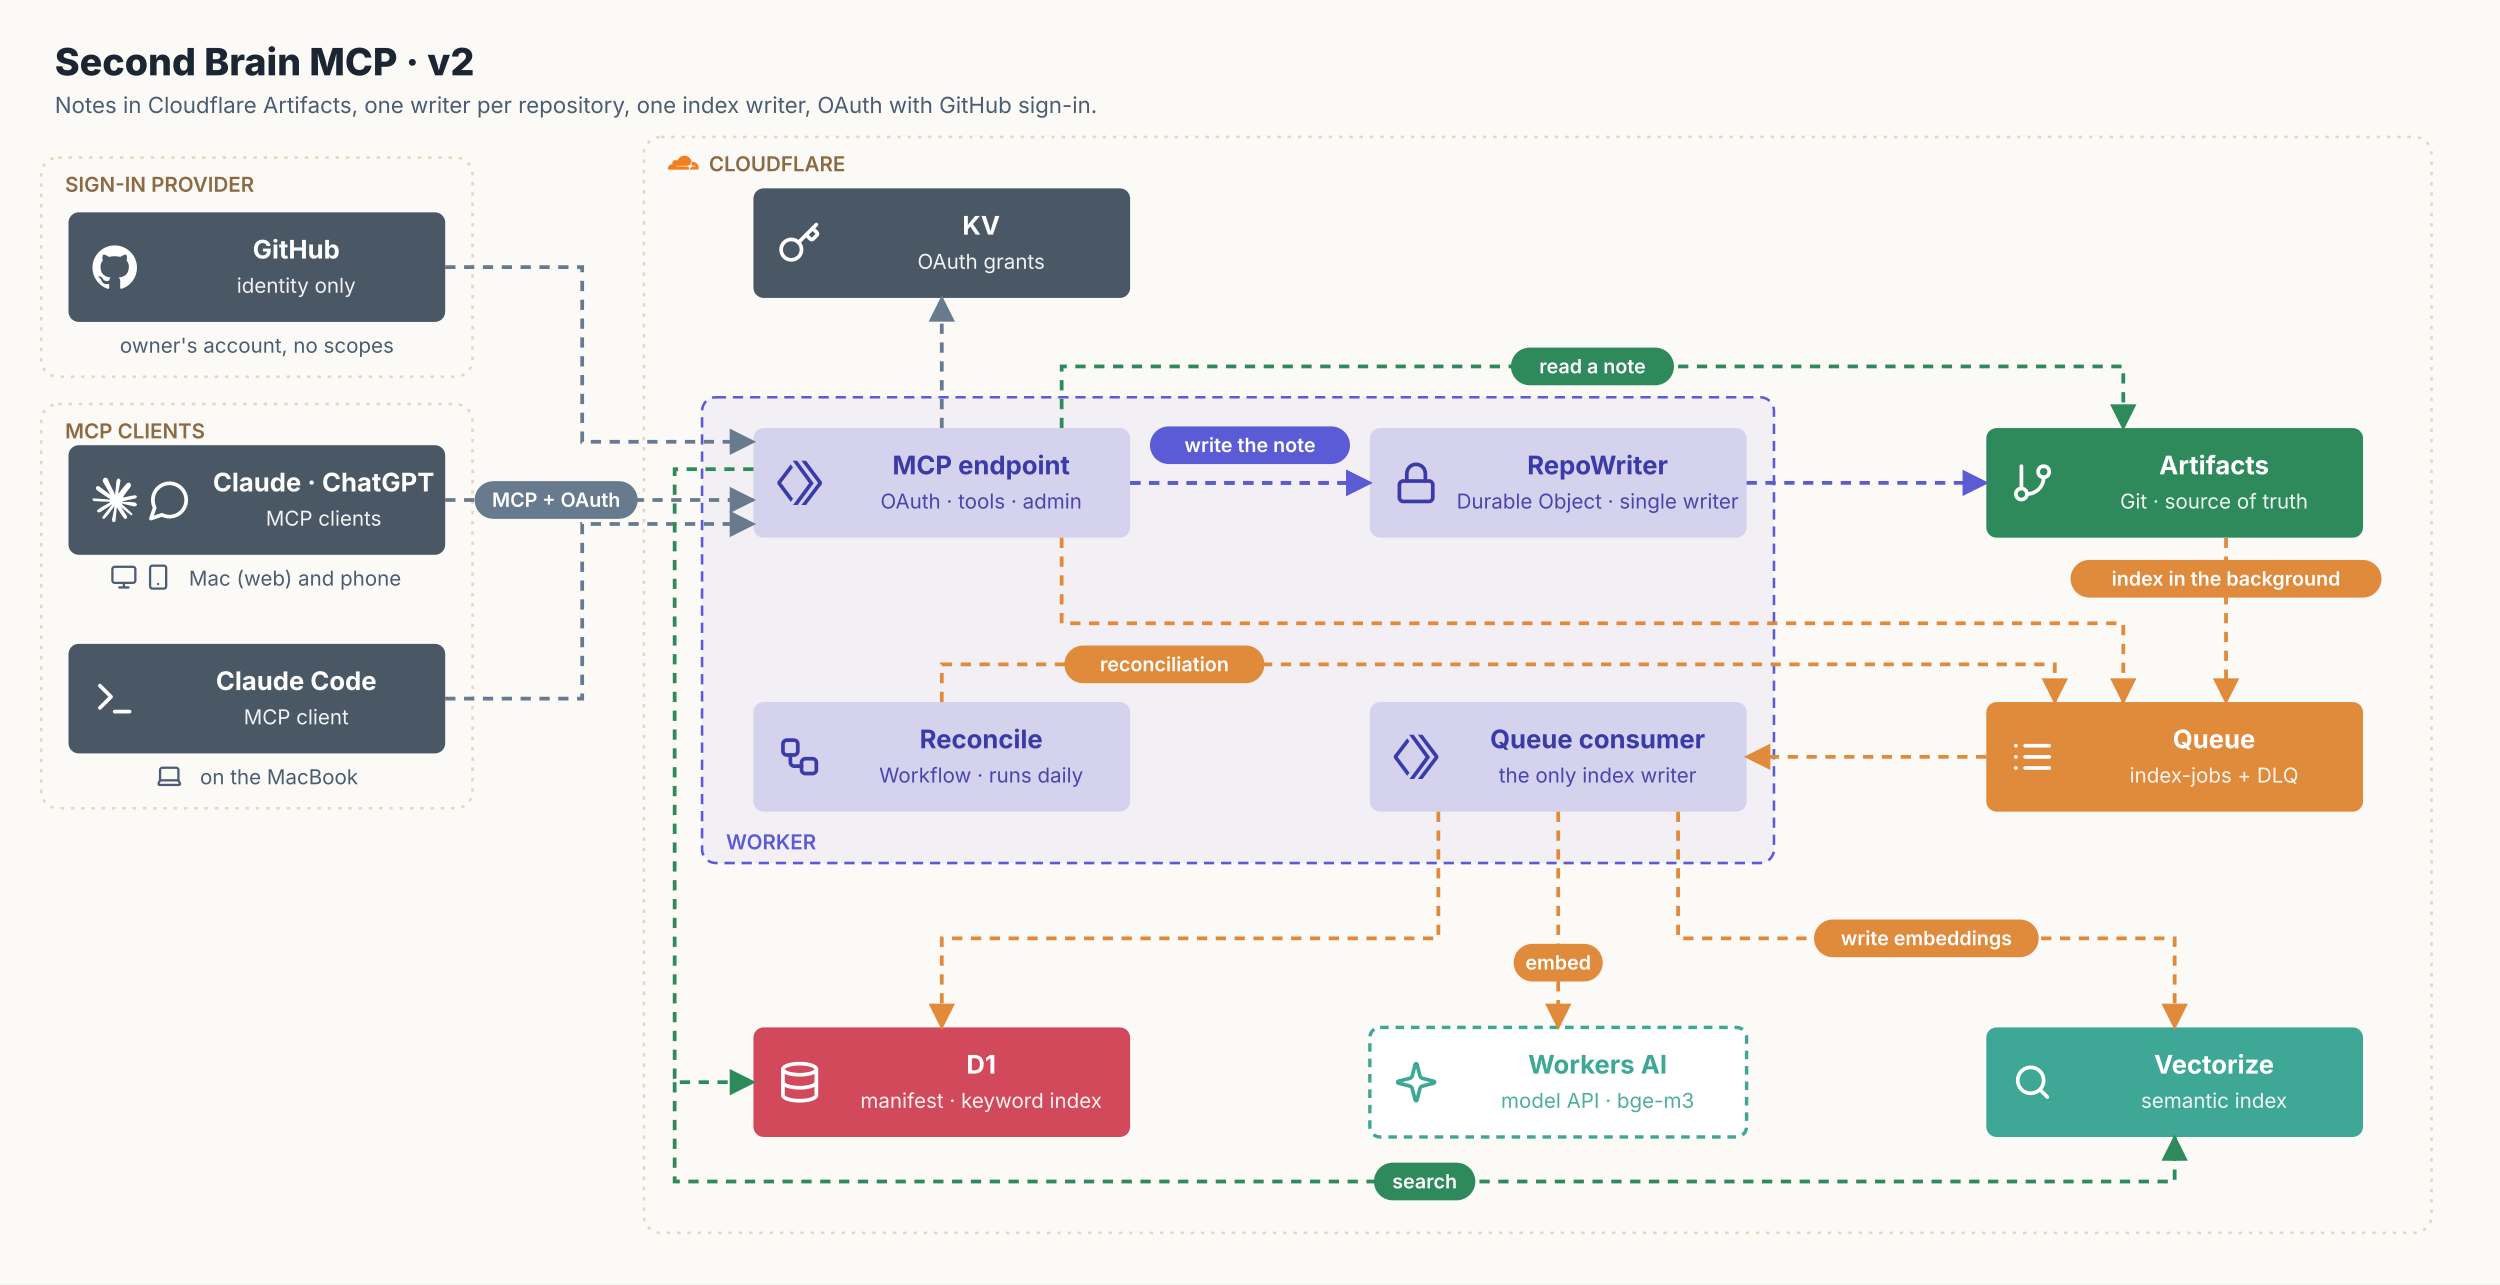
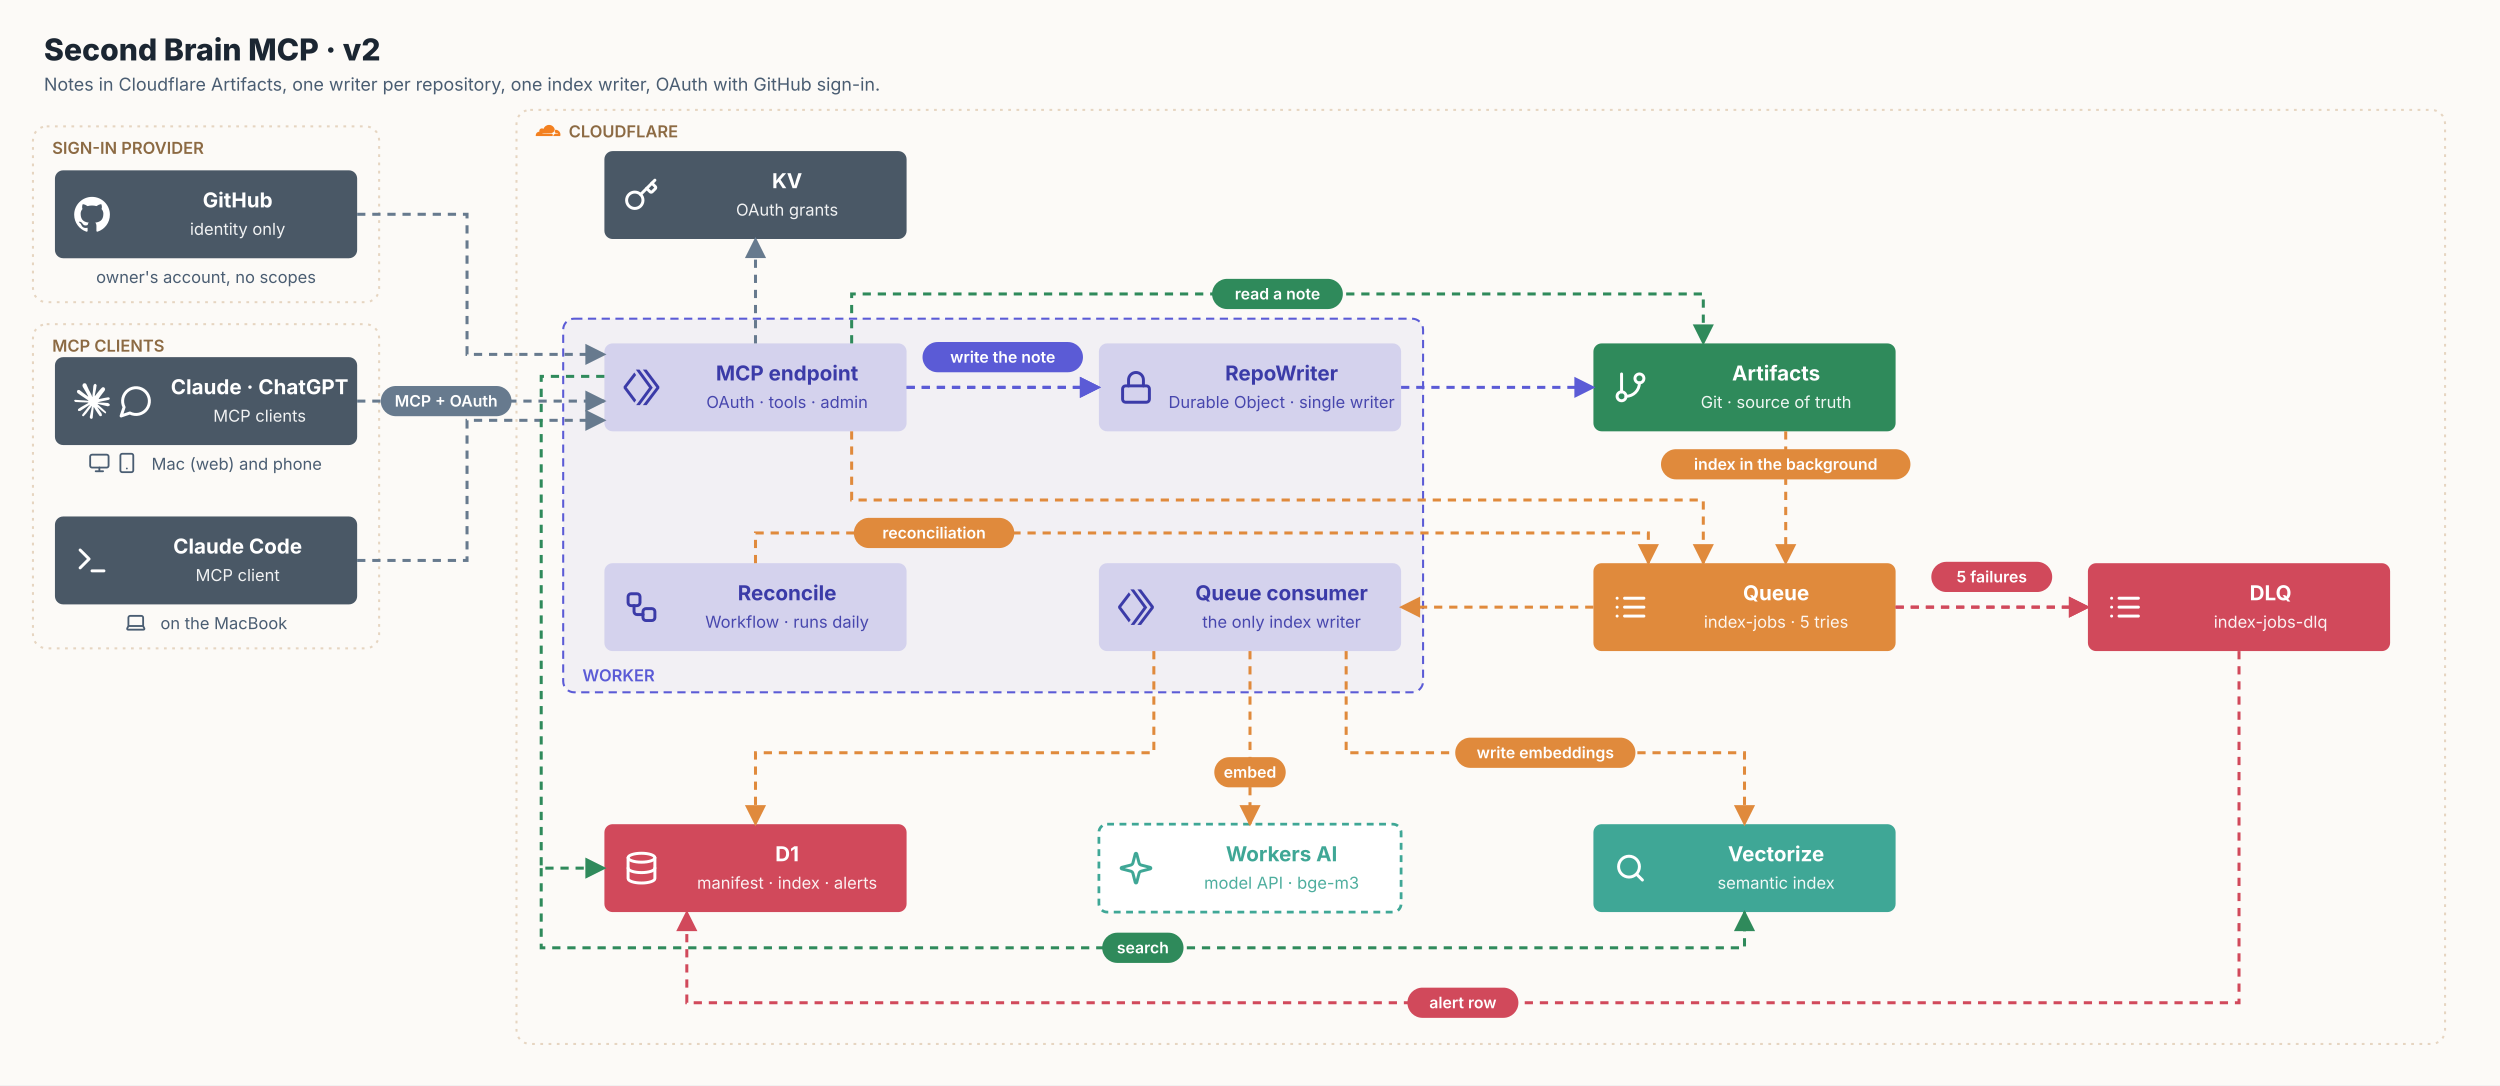
- <svg xmlns="http://www.w3.org/2000/svg" viewBox="0 0 1460 750" width="1460" height="750" font-family="Onest, Inter, system-ui, sans-serif">
+ <svg xmlns="http://www.w3.org/2000/svg" viewBox="0 0 1820 790" width="1820" height="790" font-family="Onest, Inter, system-ui, sans-serif">
  <defs>
    <marker id="m" viewBox="0 0 10 10" refX="9" refY="5" markerWidth="8" markerHeight="8" orient="auto-start-reverse">
      <path d="M0,0 L10,5 L0,10 z" fill="#677A8E" />
    </marker>
    <marker id="m-auth" viewBox="0 0 10 10" refX="9" refY="5" markerWidth="7" markerHeight="7" orient="auto-start-reverse">
      <path d="M0,0 L10,5 L0,10 z" fill="#677A8E" />
    </marker>
    <marker id="m-write" viewBox="0 0 10 10" refX="9" refY="5" markerWidth="7" markerHeight="7" orient="auto-start-reverse">
      <path d="M0,0 L10,5 L0,10 z" fill="#5B5BD6" />
    </marker>
    <marker id="m-index" viewBox="0 0 10 10" refX="9" refY="5" markerWidth="7" markerHeight="7" orient="auto-start-reverse">
      <path d="M0,0 L10,5 L0,10 z" fill="#E08A3C" />
    </marker>
    <marker id="m-read" viewBox="0 0 10 10" refX="9" refY="5" markerWidth="7" markerHeight="7" orient="auto-start-reverse">
      <path d="M0,0 L10,5 L0,10 z" fill="#2F8A5B" />
    </marker>
+     <marker id="m-fail" viewBox="0 0 10 10" refX="9" refY="5" markerWidth="7" markerHeight="7" orient="auto-start-reverse">
+       <path d="M0,0 L10,5 L0,10 z" fill="#D1495B" />
+     </marker>
    <marker id="ms" viewBox="0 0 10 10" refX="9" refY="5" markerWidth="8" markerHeight="8" orient="auto-start-reverse">
      <path d="M0,0 L10,5 L0,10 z" fill="#677A8E" />
    </marker>
    <style>.t{fill:#fff;font-size:15px;font-weight:700}.s{fill:#fff;font-size:12px;opacity:.92}.c{fill:#4A5D72;font-size:12px}
.a{fill:none;stroke:#677A8E;stroke-width:1.6;stroke-dasharray:6 5}.p{fill:#fff;font-size:11.5px;font-weight:600}
.h{fill:#1B2632;font-size:22px;font-weight:800}.hs{fill:#4A5D72;font-size:13px}.g{fill:none;stroke:#E6D5C1;stroke-width:1.5;stroke-dasharray:2 4}.gl{fill:#8C6A43;font-size:12px;font-weight:600}.lg{fill:#1B2632;font-size:13px;font-weight:600}.ft{font-size:12px;font-weight:700;letter-spacing:.06em}</style>
  </defs>
  <rect width="100%" height="100%" fill="#FCFAF7" />
  <text x="32" y="44" class="h">Second Brain MCP · v2</text>
  <text x="32" y="66" class="hs">Notes in Cloudflare Artifacts, one writer per repository, one index writer, OAuth with GitHub sign-in.</text>
-   <rect x="376" y="80" width="1044" height="640" rx="10" class="g" />
+   <rect x="376" y="80" width="1404" height="680" rx="10" class="g" />
  <path transform="translate(390,86) scale(0.75)" d="M16.509 16.845c.147-.507.091-.971-.155-1.315-.225-.316-.605-.499-1.062-.52l-8.659-.112a.156.156 0 0 1-.133-.071c-.028-.042-.035-.099-.021-.155.028-.084.112-.148.204-.156l8.736-.112c1.035-.049 2.16-.887 2.554-1.914l.499-1.301c.021-.056.029-.113.015-.168-.562-2.546-2.835-4.445-5.55-4.445-2.504 0-4.628 1.618-5.388 3.861-.493-.366-1.119-.562-1.794-.499-1.203.119-2.167 1.083-2.286 2.286-.028.31-.007.613.064.894C1.568 13.171 0 14.775 0 16.752c0 .175.014.351.035.527.014.083.084.147.169.147h15.981c.091 0 .176-.065.203-.155l.12-.427zm2.757-5.563c-.077 0-.161 0-.238.011-.057 0-.105.042-.127.098l-.338 1.174c-.147.507-.092.971.154 1.316.226.316.606.498 1.062.519l1.844.113c.056 0 .105.026.133.07.028.043.035.107.021.156-.028.084-.113.148-.204.155l-1.921.112c-1.041.049-2.158.887-2.553 1.914l-.141.358c-.028.071.021.142.099.142h6.598c.077 0 .147-.049.169-.126.112-.408.176-.837.176-1.28 0-2.603-2.125-4.727-4.734-4.727" fill="#F38020" />
  <text x="414" y="100" class="gl">CLOUDFLARE</text>
  <rect x="24" y="92" width="252" height="128" rx="10" class="g" />
  <text x="38" y="112" class="gl">SIGN-IN PROVIDER</text>
  <rect x="40" y="124" width="220" height="64" rx="6" fill="#4A5866" />
  <path transform="translate(54,143) scale(1.083333)" d="M12 .297c-6.63 0-12 5.373-12 12 0 5.303 3.438 9.8 8.205 11.385.6.113.82-.258.82-.577 0-.285-.01-1.04-.015-2.04-3.338.724-4.042-1.61-4.042-1.61C4.422 18.07 3.633 17.7 3.633 17.7c-1.087-.744.084-.729.084-.729 1.205.084 1.838 1.236 1.838 1.236 1.07 1.835 2.809 1.305 3.495.998.108-.776.417-1.305.76-1.605-2.665-.3-5.466-1.332-5.466-5.93 0-1.31.465-2.38 1.235-3.22-.135-.303-.54-1.523.105-3.176 0 0 1.005-.322 3.3 1.23.96-.267 1.98-.399 3-.405 1.02.006 2.04.138 3 .405 2.28-1.552 3.285-1.23 3.285-1.23.645 1.653.24 2.873.12 3.176.765.84 1.23 1.91 1.23 3.22 0 4.61-2.805 5.625-5.475 5.92.42.36.81 1.096.81 2.22 0 1.606-.015 2.896-.015 3.286 0 .315.21.69.825.57C20.565 22.092 24 17.592 24 12.297c0-6.627-5.373-12-12-12" fill="#fff" />
  <text x="173.0" y="151" text-anchor="middle" class="t" style="fill:#fff">GitHub</text>
  <text x="173.0" y="171" text-anchor="middle" class="s" style="fill:#fff">identity only</text>
  <text x="150.0" y="206" text-anchor="middle" class="c">owner's account, no scopes</text>
  <rect x="24" y="236" width="252" height="236" rx="10" class="g" />
  <text x="38" y="256" class="gl">MCP CLIENTS</text>
  <rect x="40" y="260" width="220" height="64" rx="6" fill="#4A5866" />
  <path transform="translate(54,279) scale(1.083333)" d="m4.714 15.956 4.717-2.647.079-.231-.079-.128h-.231l-.789-.049-2.696-.073-2.337-.097-2.265-.121-.571-.121-.534-.704.055-.352.48-.322.686.061 1.518.103 2.277.158 1.651.097 2.447.255h.389l.055-.158-.134-.097-.103-.097L6.973 9.836l-2.55-1.688-1.336-.971-.723-.492-.364-.461-.158-1.008.656-.723.88.061.225.061.892.686 1.906 1.475 2.489 1.834.364.303.146-.103.018-.073-.164-.273-1.354-2.447-1.445-2.489-.643-1.032-.17-.619c-.061-.255-.103-.467-.103-.729L6.287.134 6.7 0l.996.134.419.364.619 1.415 1.002 2.228 1.554 3.03.455.898.243.832.091.255h.158v-.146l.128-1.706.237-2.095.231-2.696.079-.759.376-.911.747-.492.583.279.48.686-.067.443-.285 1.852-.559 2.902-.364 1.943h.212l.243-.243.984-1.305 1.651-2.064.729-.82.85-.905.546-.431h1.032l.759 1.129-.34 1.166-1.062 1.348-.88 1.141-1.263 1.7-.789 1.36.073.109.188-.018 2.853-.607 1.542-.279 1.84-.316.832.389.091.395-.328.807-1.967.486-2.307.461-3.436.814-.043.03.049.061 1.548.146.662.036h1.621l3.018.225.789.522.474.638-.079.486-1.214.619-1.639-.389-3.825-.911-1.311-.328h-.182v.109l1.093 1.069 2.003 1.809 2.507 2.331.128.577-.322.455-.34-.049-2.204-1.657-.85-.747-1.925-1.621h-.128v.17l.443.65 2.344 3.521.121 1.081-.17.352-.607.212-.668-.121-1.372-1.925L14.38 17.959l-1.141-1.943-.14.079-.674 7.255-.316.37-.729.279-.607-.461-.322-.747.322-1.475.389-1.925.316-1.53.285-1.9.17-.631-.012-.043-.14.018-1.433 1.967-2.18 2.945-1.724 1.846-.413.164-.716-.37.067-.662.401-.589 2.386-3.036 1.439-1.882.929-1.087-.006-.158h-.055l-6.338 4.116-1.129.146-.486-.455.061-.747.231-.243 1.906-1.311Z" fill="#fff" />
  <g transform="translate(86,279) scale(1.083333)" fill="none" stroke="#fff" stroke-width="2" stroke-linecap="round" stroke-linejoin="round">
    <path d="M7.9 20A9 9 0 1 0 4 16.1L2 22z" />
  </g>
  <text x="189.0" y="287" text-anchor="middle" class="t" style="fill:#fff">Claude · ChatGPT</text>
  <text x="189.0" y="307" text-anchor="middle" class="s" style="fill:#fff">MCP clients</text>
  <g transform="translate(64.3,329) scale(0.67)" fill="none" stroke="#4A5D72" stroke-width="2" stroke-linecap="round" stroke-linejoin="round">
    <rect width="20" height="14" x="2" y="3" rx="2" />
    <path d="M8 21h8M12 17v4" />
  </g>
  <g transform="translate(84.3,329) scale(0.67)" fill="none" stroke="#4A5D72" stroke-width="2" stroke-linecap="round" stroke-linejoin="round">
    <rect width="14" height="20" x="5" y="2" rx="2" ry="2" />
    <path d="M12 18h.01" />
  </g>
  <text x="110.3" y="342" class="c">Mac (web) and phone</text>
  <rect x="40" y="376" width="220" height="64" rx="6" fill="#4A5866" />
  <g transform="translate(54,395) scale(1.083333)" fill="none" stroke="#fff" stroke-width="2" stroke-linecap="round" stroke-linejoin="round">
    <path d="m4 17 6-6-6-6" />
    <path d="M12 19h8" />
  </g>
  <text x="173.0" y="403" text-anchor="middle" class="t" style="fill:#fff">Claude Code</text>
  <text x="173.0" y="423" text-anchor="middle" class="s" style="fill:#fff">MCP client</text>
  <g transform="translate(90.8,445) scale(0.67)" fill="none" stroke="#4A5D72" stroke-width="2" stroke-linecap="round" stroke-linejoin="round">
    <path d="M20 16V7a2 2 0 0 0-2-2H6a2 2 0 0 0-2 2v9m16 0H4m16 0 1.28 2.55a1 1 0 0 1-.9 1.45H3.62a1 1 0 0 1-.9-1.45L4 16" />
  </g>
  <text x="116.8" y="458" class="c">on the MacBook</text>
  <rect x="440" y="110" width="220" height="64" rx="6" fill="#4A5866" />
  <g transform="translate(454,129) scale(1.083333)" fill="none" stroke="#fff" stroke-width="2" stroke-linecap="round" stroke-linejoin="round">
    <path d="m15.5 7.5 2.3 2.3a1 1 0 0 0 1.4 0l2.1-2.1a1 1 0 0 0 0-1.4L19 4" />
    <path d="m21 2-9.6 9.6" />
    <circle cx="7.5" cy="15.5" r="5.5" />
  </g>
  <text x="573.0" y="137" text-anchor="middle" class="t" style="fill:#fff">KV</text>
  <text x="573.0" y="157" text-anchor="middle" class="s" style="fill:#fff">OAuth grants</text>
  <rect x="410" y="232" width="626" height="272" rx="8" fill="#5B5BD6" fill-opacity="0.06" stroke="#5B5BD6" stroke-width="1.5" stroke-dasharray="6 4" />
  <text x="424" y="496" class="gl" style="fill:#5B5BD6">WORKER</text>
  <rect x="440" y="250" width="220" height="64" rx="6" fill="#5B5BD6" fill-opacity="0.2" />
  <path transform="translate(454,269) scale(1.083333)" d="m8.213.063 8.879 12.136-8.67 11.739h2.476l8.665-11.735-8.89-12.14Zm4.728 0 9.02 11.992-9.018 11.883h2.496L24 12.656v-1.199L15.434.063ZM7.178 2.02.01 11.398l-.01 1.2 7.203 9.644 1.238-1.676-6.396-8.556 6.361-8.313Z" fill="#3B3BA8" />
  <text x="573.0" y="277" text-anchor="middle" class="t" style="fill:#3B3BA8">MCP endpoint</text>
  <text x="573.0" y="297" text-anchor="middle" class="s" style="fill:#3B3BA8">OAuth · tools · admin</text>
  <rect x="800" y="250" width="220" height="64" rx="6" fill="#5B5BD6" fill-opacity="0.2" />
  <g transform="translate(814,269) scale(1.083333)" fill="none" stroke="#3B3BA8" stroke-width="2" stroke-linecap="round" stroke-linejoin="round">
    <rect width="18" height="11" x="3" y="11" rx="2" />
    <path d="M7 11V7a5 5 0 0 1 10 0v4" />
  </g>
  <text x="933.0" y="277" text-anchor="middle" class="t" style="fill:#3B3BA8">RepoWriter</text>
  <text x="933.0" y="297" text-anchor="middle" class="s" style="fill:#3B3BA8">Durable Object · single writer</text>
  <rect x="1160" y="250" width="220" height="64" rx="6" fill="#2F8A5B" />
  <g transform="translate(1174,269) scale(1.083333)" fill="none" stroke="#fff" stroke-width="2" stroke-linecap="round" stroke-linejoin="round">
    <path d="M6 3v12" />
    <circle cx="18" cy="6" r="3" />
    <circle cx="6" cy="18" r="3" />
    <path d="M18 9a9 9 0 0 1-9 9" />
  </g>
  <text x="1293.0" y="277" text-anchor="middle" class="t" style="fill:#fff">Artifacts</text>
  <text x="1293.0" y="297" text-anchor="middle" class="s" style="fill:#fff">Git · source of truth</text>
  <rect x="440" y="410" width="220" height="64" rx="6" fill="#5B5BD6" fill-opacity="0.2" />
  <g transform="translate(454,429) scale(1.083333)" fill="none" stroke="#3B3BA8" stroke-width="2" stroke-linecap="round" stroke-linejoin="round">
    <rect width="8" height="8" x="3" y="3" rx="2" />
    <path d="M7 11v4a2 2 0 0 0 2 2h4" />
    <rect width="8" height="8" x="13" y="13" rx="2" />
  </g>
  <text x="573.0" y="437" text-anchor="middle" class="t" style="fill:#3B3BA8">Reconcile</text>
  <text x="573.0" y="457" text-anchor="middle" class="s" style="fill:#3B3BA8">Workflow · runs daily</text>
  <rect x="800" y="410" width="220" height="64" rx="6" fill="#5B5BD6" fill-opacity="0.2" />
  <path transform="translate(814,429) scale(1.083333)" d="m8.213.063 8.879 12.136-8.67 11.739h2.476l8.665-11.735-8.89-12.14Zm4.728 0 9.02 11.992-9.018 11.883h2.496L24 12.656v-1.199L15.434.063ZM7.178 2.02.01 11.398l-.01 1.2 7.203 9.644 1.238-1.676-6.396-8.556 6.361-8.313Z" fill="#3B3BA8" />
  <text x="933.0" y="437" text-anchor="middle" class="t" style="fill:#3B3BA8">Queue consumer</text>
  <text x="933.0" y="457" text-anchor="middle" class="s" style="fill:#3B3BA8">the only index writer</text>
  <rect x="1160" y="410" width="220" height="64" rx="6" fill="#E08A3C" />
  <g transform="translate(1174,429) scale(1.083333)" fill="none" stroke="#fff" stroke-width="2" stroke-linecap="round" stroke-linejoin="round">
    <path d="M8 6h13M8 12h13M8 18h13M3 6h.01M3 12h.01M3 18h.01" />
  </g>
  <text x="1293.0" y="437" text-anchor="middle" class="t" style="fill:#fff">Queue</text>
-   <text x="1293.0" y="457" text-anchor="middle" class="s" style="fill:#fff">index-jobs + DLQ</text>
+   <text x="1293.0" y="457" text-anchor="middle" class="s" style="fill:#fff">index-jobs · 5 tries</text>
+   <rect x="1520" y="410" width="220" height="64" rx="6" fill="#D1495B" />
+   <g transform="translate(1534,429) scale(1.083333)" fill="none" stroke="#fff" stroke-width="2" stroke-linecap="round" stroke-linejoin="round">
+     <path d="M8 6h13M8 12h13M8 18h13M3 6h.01M3 12h.01M3 18h.01" />
+   </g>
+   <text x="1653.0" y="437" text-anchor="middle" class="t" style="fill:#fff">DLQ</text>
+   <text x="1653.0" y="457" text-anchor="middle" class="s" style="fill:#fff">index-jobs-dlq</text>
  <rect x="440" y="600" width="220" height="64" rx="6" fill="#D1495B" />
  <g transform="translate(454,619) scale(1.083333)" fill="none" stroke="#fff" stroke-width="2" stroke-linecap="round" stroke-linejoin="round">
    <ellipse cx="12" cy="5" rx="9" ry="3" />
    <path d="M3 5v14a9 3 0 0 0 18 0V5" />
    <path d="M3 12a9 3 0 0 0 18 0" />
  </g>
  <text x="573.0" y="627" text-anchor="middle" class="t" style="fill:#fff">D1</text>
-   <text x="573.0" y="647" text-anchor="middle" class="s" style="fill:#fff">manifest · keyword index</text>
+   <text x="573.0" y="647" text-anchor="middle" class="s" style="fill:#fff">manifest · index · alerts</text>
  <rect x="800" y="600" width="220" height="64" rx="6" fill="#fff" stroke="#3FA796" stroke-width="2" stroke-dasharray="5 4" />
  <g transform="translate(814,619) scale(1.083333)" fill="none" stroke="#3FA796" stroke-width="2" stroke-linecap="round" stroke-linejoin="round">
    <path d="M9.94 15.5A2 2 0 0 0 8.5 14.06l-6.14-1.58a.5.5 0 0 1 0-.96L8.5 9.94A2 2 0 0 0 9.94 8.5l1.58-6.14a.5.5 0 0 1 .96 0L14.06 8.5a2 2 0 0 0 1.44 1.44l6.14 1.58a.5.5 0 0 1 0 .96l-6.14 1.58a2 2 0 0 0-1.44 1.44l-1.58 6.14a.5.5 0 0 1-.96 0z" />
  </g>
  <text x="933.0" y="627" text-anchor="middle" class="t" style="fill:#3FA796">Workers AI</text>
  <text x="933.0" y="647" text-anchor="middle" class="s" style="fill:#3FA796">model API · bge-m3</text>
  <rect x="1160" y="600" width="220" height="64" rx="6" fill="#3FA796" />
  <g transform="translate(1174,619) scale(1.083333)" fill="none" stroke="#fff" stroke-width="2" stroke-linecap="round" stroke-linejoin="round">
    <circle cx="11" cy="11" r="7" />
    <path d="m20 20-3.5-3.5" />
  </g>
  <text x="1293.0" y="627" text-anchor="middle" class="t" style="fill:#fff">Vectorize</text>
  <text x="1293.0" y="647" text-anchor="middle" class="s" style="fill:#fff">semantic index</text>
  <path d="M260,156 L340,156 L340,258 L440,258" class="a" style="stroke:#677A8E;stroke-width:2.2" marker-end="url(#m-auth)" />
  <path d="M260,292 L440,292" class="a" style="stroke:#677A8E;stroke-width:2.2" marker-end="url(#m-auth)" />
  <rect x="277.2" y="281.0" width="95.2" height="22" rx="11" fill="#677A8E" />
  <text x="324.8" y="296.0" text-anchor="middle" class="p">MCP + OAuth</text>
  <path d="M260,408 L340,408 L340,306 L440,306" class="a" style="stroke:#677A8E;stroke-width:2.2" marker-end="url(#m-auth)" />
  <path d="M550,250 L550,174" class="a" style="stroke:#677A8E;stroke-width:2.2" marker-end="url(#m-auth)" />
  <path d="M660,282 L800,282" class="a" style="stroke:#5B5BD6;stroke-width:2.2" marker-end="url(#m-write)" />
  <path d="M660,282 L800,282" class="a" style="stroke:#5B5BD6;stroke-width:2.2" marker-end="url(#m-write)" />
  <rect x="671.6" y="249.0" width="116.8" height="22" rx="11" fill="#5B5BD6" />
  <text x="730.0" y="264.0" text-anchor="middle" class="p">write the note</text>
  <path d="M1020,282 L1160,282" class="a" style="stroke:#5B5BD6;stroke-width:2.2" marker-end="url(#m-write)" />
  <path d="M620,314 L620,364 L1240,364 L1240,410" class="a" style="stroke:#E08A3C;stroke-width:2.2" marker-end="url(#m-index)" />
  <path d="M1300,314 L1300,410" class="a" style="stroke:#E08A3C;stroke-width:2.2" marker-end="url(#m-index)" />
  <rect x="1209.2" y="327.0" width="181.6" height="22" rx="11" fill="#E08A3C" />
  <text x="1300.0" y="342.0" text-anchor="middle" class="p">index in the background</text>
  <path d="M550,410 L550,388 L1200,388 L1200,410" class="a" style="stroke:#E08A3C;stroke-width:2.2" marker-end="url(#m-index)" />
  <rect x="621.6" y="377.0" width="116.8" height="22" rx="11" fill="#E08A3C" />
  <text x="680.0" y="392.0" text-anchor="middle" class="p">reconciliation</text>
  <path d="M1160,442 L1020,442" class="a" style="stroke:#E08A3C;stroke-width:2.2" marker-end="url(#m-index)" />
  <path d="M840,474 L840,548 L550,548 L550,600" class="a" style="stroke:#E08A3C;stroke-width:2.2" marker-end="url(#m-index)" />
  <path d="M910,474 L910,600" class="a" style="stroke:#E08A3C;stroke-width:2.2" marker-end="url(#m-index)" />
  <rect x="884.0" y="551.2" width="52.0" height="22" rx="11" fill="#E08A3C" />
  <text x="910.0" y="566.2" text-anchor="middle" class="p">embed</text>
  <path d="M980,474 L980,548 L1270,548 L1270,600" class="a" style="stroke:#E08A3C;stroke-width:2.2" marker-end="url(#m-index)" />
  <rect x="1059.4" y="537.0" width="131.2" height="22" rx="11" fill="#E08A3C" />
  <text x="1125.0" y="552.0" text-anchor="middle" class="p">write embeddings</text>
+   <path d="M1380,442 L1520,442" class="a" style="stroke:#D1495B;stroke-width:2.2" marker-end="url(#m-fail)" />
+   <path d="M1380,442 L1520,442" class="a" style="stroke:#D1495B;stroke-width:2.2" marker-end="url(#m-fail)" />
+   <rect x="1406.0" y="409.0" width="88.0" height="22" rx="11" fill="#D1495B" />
+   <text x="1450.0" y="424.0" text-anchor="middle" class="p">5 failures</text>
+   <path d="M1630,474 L1630,730 L500,730 L500,664" class="a" style="stroke:#D1495B;stroke-width:2.2" marker-end="url(#m-fail)" />
+   <rect x="1024.6" y="719.0" width="80.8" height="22" rx="11" fill="#D1495B" />
+   <text x="1065.0" y="734.0" text-anchor="middle" class="p">alert row</text>
  <path d="M620,250 L620,214 L1240,214 L1240,250" class="a" style="stroke:#2F8A5B;stroke-width:2.2" marker-end="url(#m-read)" />
  <rect x="882.4" y="203.0" width="95.2" height="22" rx="11" fill="#2F8A5B" />
  <text x="930.0" y="218.0" text-anchor="middle" class="p">read a note</text>
  <path d="M440,274 L394,274 L394,632 L440,632" class="a" style="stroke:#2F8A5B;stroke-width:2.2" marker-end="url(#m-read)" />
  <path d="M394,632 L394,690 L1270,690 L1270,664" class="a" style="stroke:#2F8A5B;stroke-width:2.2" marker-end="url(#m-read)" />
  <rect x="802.4" y="679.0" width="59.2" height="22" rx="11" fill="#2F8A5B" />
  <text x="832.0" y="694.0" text-anchor="middle" class="p">search</text>
</svg>
